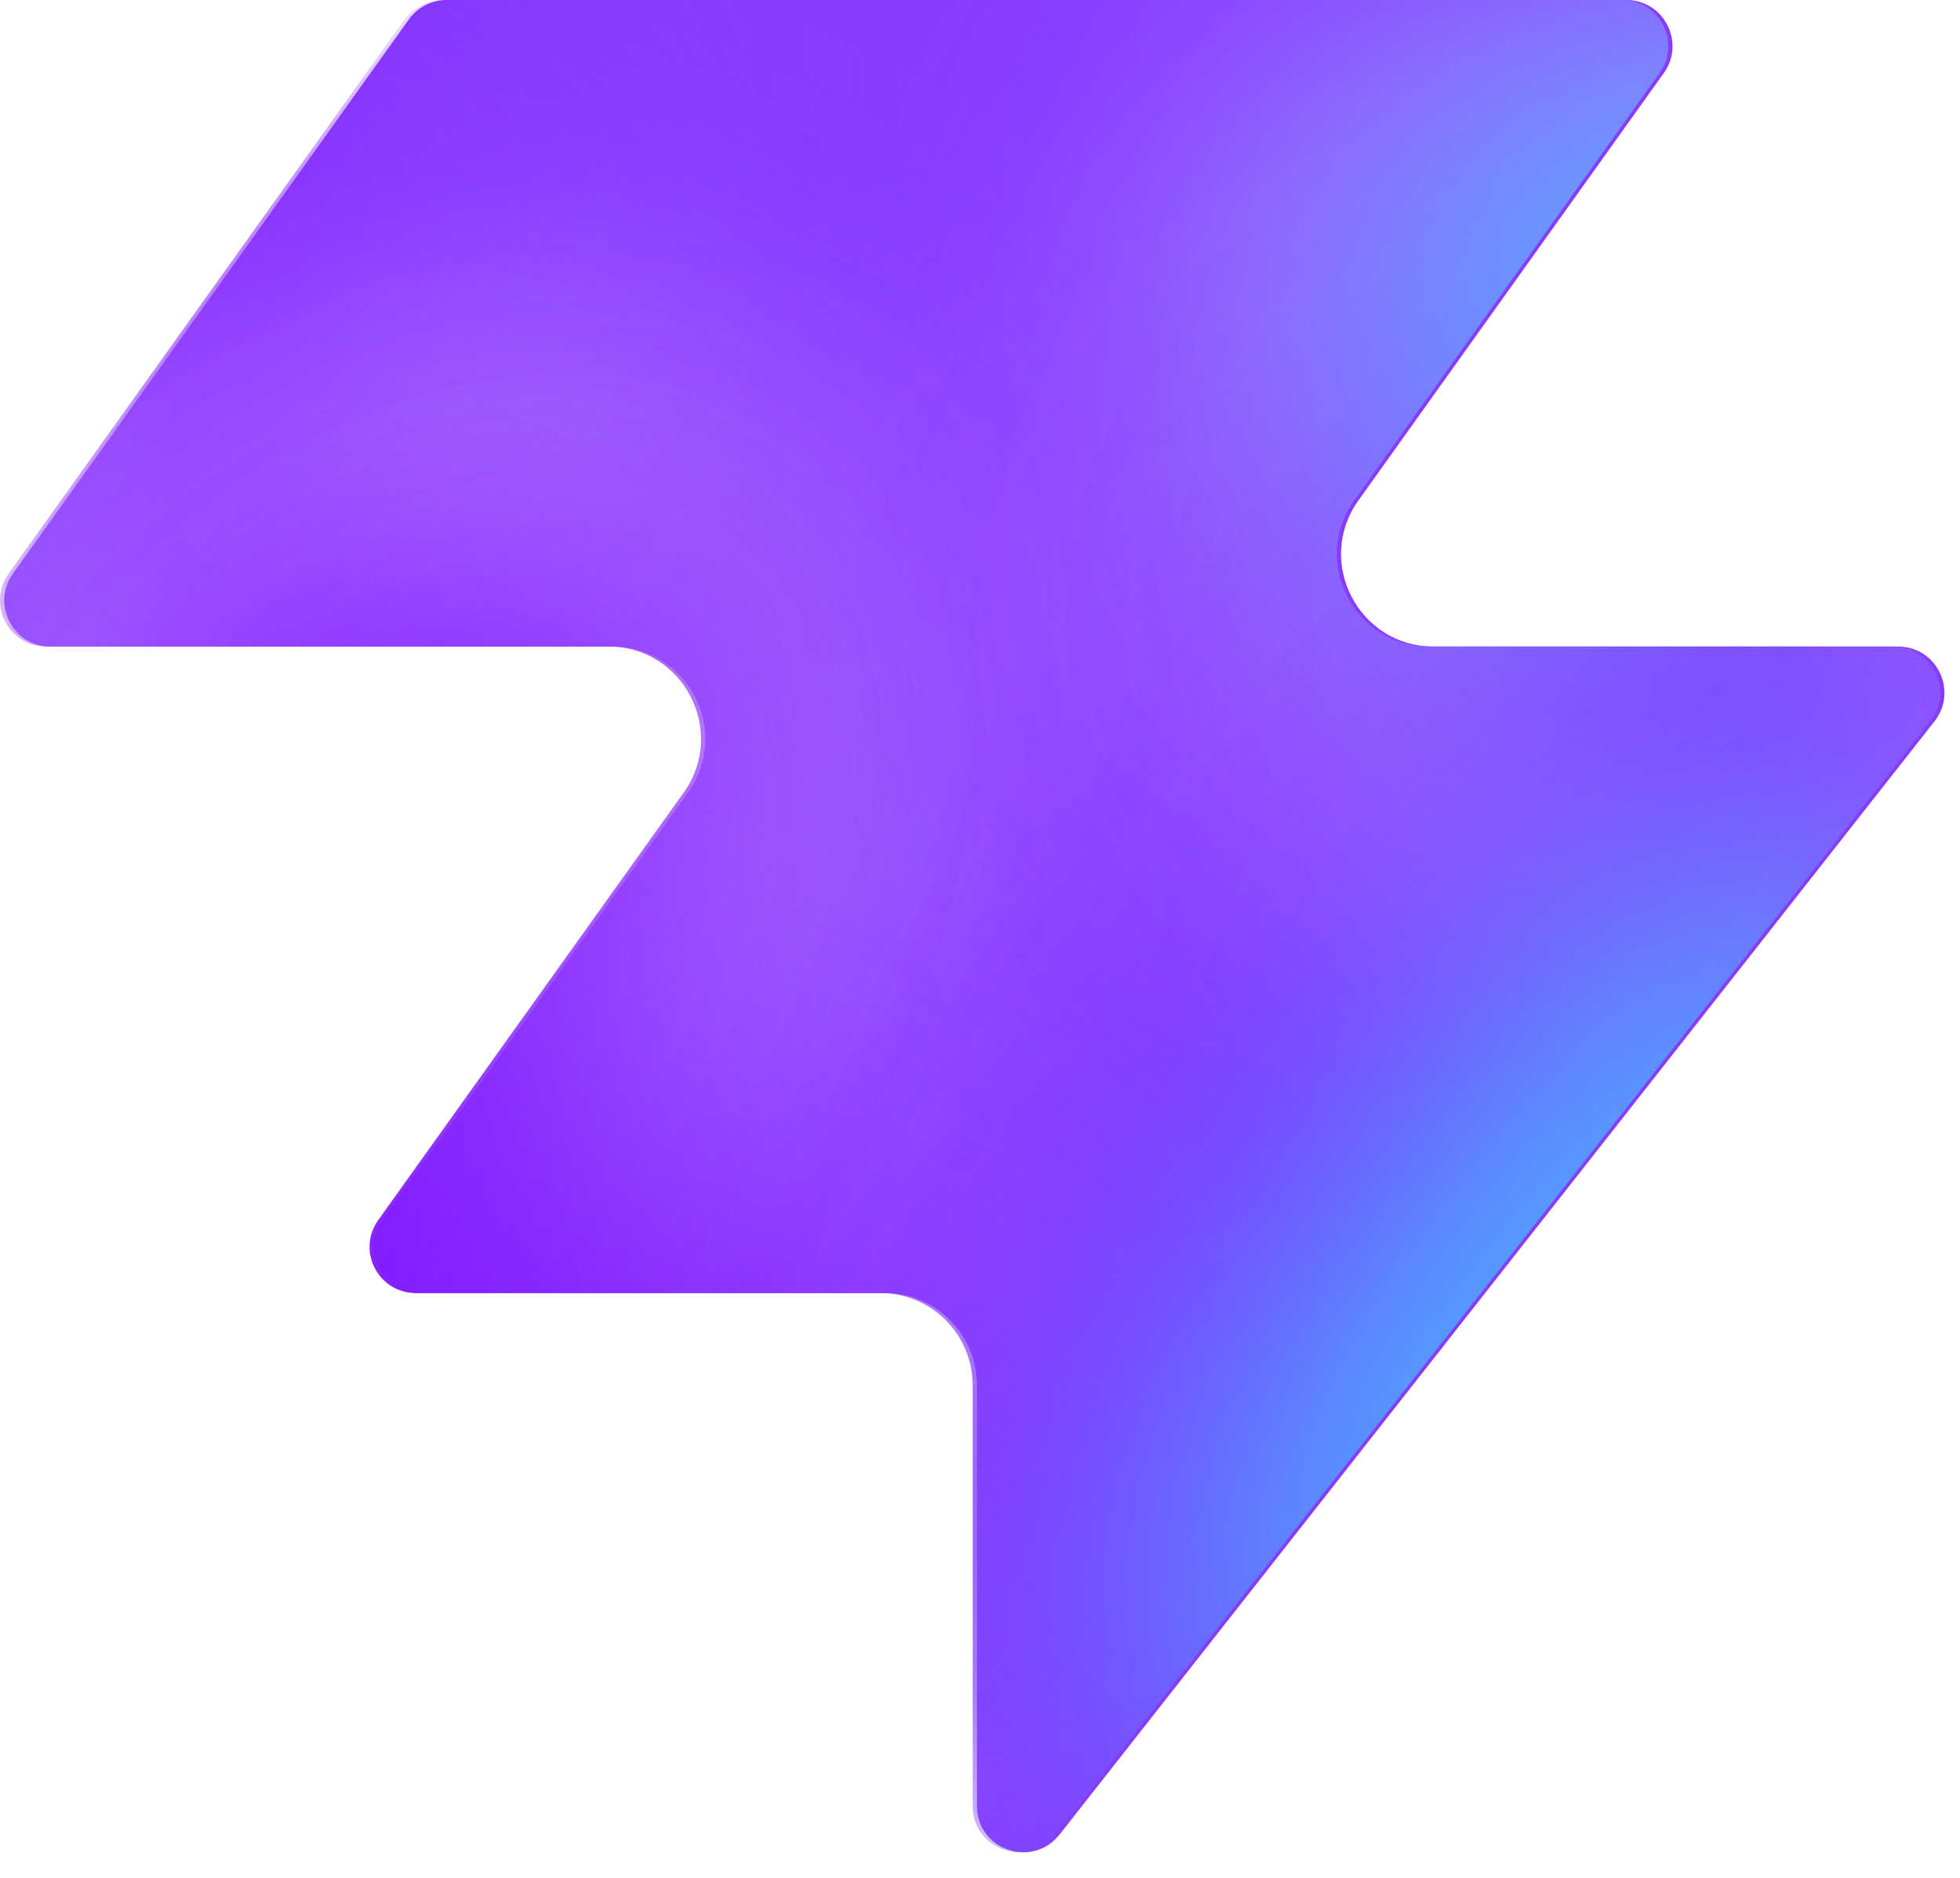
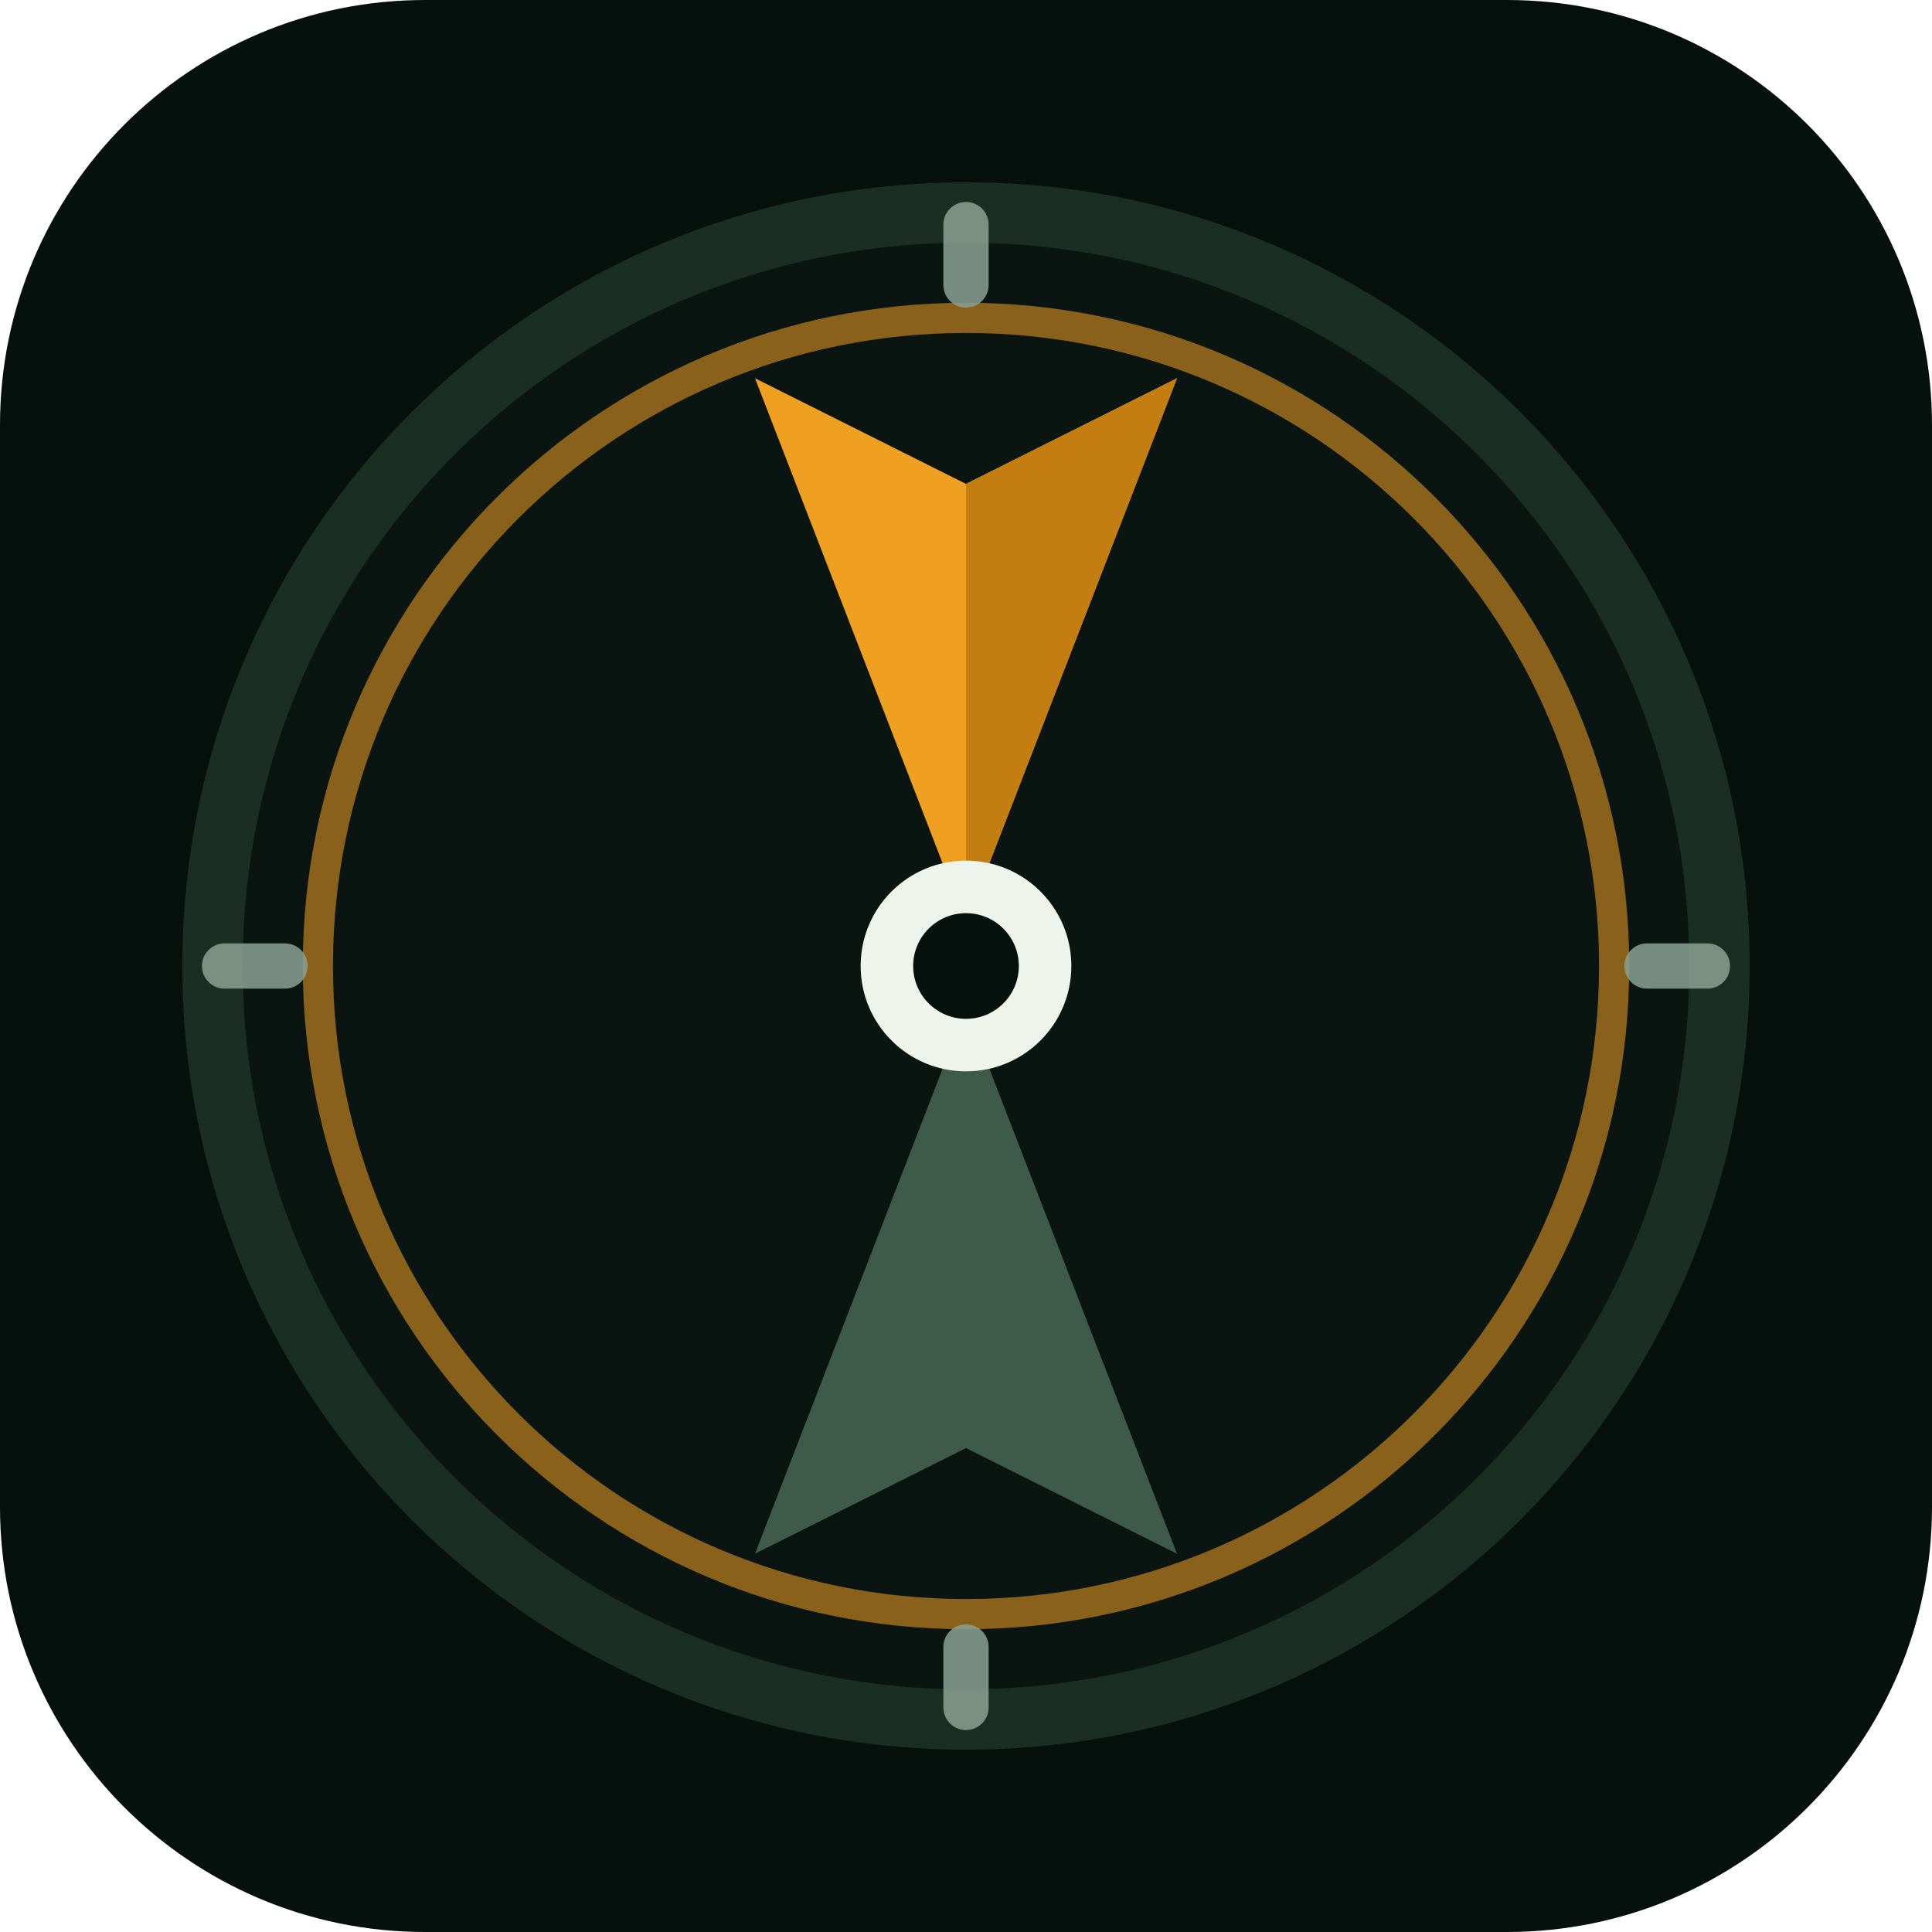
- <svg xmlns="http://www.w3.org/2000/svg" width="48" height="46" fill="none" viewBox="0 0 48 46">
-   <path fill="#863bff" d="M25.946 44.938c-.664.845-2.021.375-2.021-.698V33.937a2.26 2.26 0 0 0-2.262-2.262H10.287c-.92 0-1.456-1.04-.92-1.788l7.48-10.471c1.07-1.497 0-3.578-1.842-3.578H1.237c-.92 0-1.456-1.04-.92-1.788L10.013.474c.214-.297.556-.474.92-.474h28.894c.92 0 1.456 1.04.92 1.788l-7.48 10.471c-1.07 1.498 0 3.579 1.842 3.579h11.377c.943 0 1.473 1.088.89 1.83L25.947 44.94z" style="fill:#863bff;fill:color(display-p3 .525 .23 1);fill-opacity:1" />
-   <mask id="a" width="48" height="46" x="0" y="0" maskUnits="userSpaceOnUse" style="mask-type:alpha">
-     <path fill="#000" d="M25.842 44.938c-.664.844-2.021.375-2.021-.698V33.937a2.26 2.26 0 0 0-2.262-2.262H10.183c-.92 0-1.456-1.04-.92-1.788l7.48-10.471c1.07-1.498 0-3.579-1.842-3.579H1.133c-.92 0-1.456-1.04-.92-1.787L9.91.473c.214-.297.556-.474.92-.474h28.894c.92 0 1.456 1.04.92 1.788l-7.48 10.471c-1.07 1.498 0 3.578 1.842 3.578h11.377c.943 0 1.473 1.088.89 1.832L25.843 44.94z" style="fill:#000;fill-opacity:1" />
-   </mask>
-   <g mask="url(#a)">
-     <g filter="url(#b)">
-       <ellipse cx="5.508" cy="14.704" fill="#ede6ff" rx="5.508" ry="14.704" style="fill:#ede6ff;fill:color(display-p3 .927 .903 1);fill-opacity:1" transform="matrix(.00324 1 1 -.00324 -4.47 31.516)" />
-     </g>
-     <g filter="url(#c)">
-       <ellipse cx="10.399" cy="29.851" fill="#ede6ff" rx="10.399" ry="29.851" style="fill:#ede6ff;fill:color(display-p3 .927 .903 1);fill-opacity:1" transform="matrix(.00324 1 1 -.00324 -39.328 7.883)" />
-     </g>
-     <g filter="url(#d)">
-       <ellipse cx="5.508" cy="30.487" fill="#7e14ff" rx="5.508" ry="30.487" style="fill:#7e14ff;fill:color(display-p3 .492 .077 1);fill-opacity:1" transform="rotate(89.814 -25.913 -14.639)scale(1 -1)" />
-     </g>
-     <g filter="url(#e)">
-       <ellipse cx="5.508" cy="30.599" fill="#7e14ff" rx="5.508" ry="30.599" style="fill:#7e14ff;fill:color(display-p3 .492 .077 1);fill-opacity:1" transform="rotate(89.814 -32.644 -3.334)scale(1 -1)" />
-     </g>
-     <g filter="url(#f)">
-       <ellipse cx="5.508" cy="30.599" fill="#7e14ff" rx="5.508" ry="30.599" style="fill:#7e14ff;fill:color(display-p3 .492 .077 1);fill-opacity:1" transform="matrix(.00324 1 1 -.00324 -34.34 30.47)" />
-     </g>
-     <g filter="url(#g)">
-       <ellipse cx="14.072" cy="22.078" fill="#ede6ff" rx="14.072" ry="22.078" style="fill:#ede6ff;fill:color(display-p3 .927 .903 1);fill-opacity:1" transform="rotate(93.35 24.506 48.493)scale(-1 1)" />
-     </g>
-     <g filter="url(#h)">
-       <ellipse cx="3.47" cy="21.501" fill="#7e14ff" rx="3.47" ry="21.501" style="fill:#7e14ff;fill:color(display-p3 .492 .077 1);fill-opacity:1" transform="rotate(89.009 28.708 47.59)scale(-1 1)" />
-     </g>
-     <g filter="url(#i)">
-       <ellipse cx="3.47" cy="21.501" fill="#7e14ff" rx="3.47" ry="21.501" style="fill:#7e14ff;fill:color(display-p3 .492 .077 1);fill-opacity:1" transform="rotate(89.009 28.708 47.59)scale(-1 1)" />
-     </g>
-     <g filter="url(#j)">
-       <ellipse cx=".387" cy="8.972" fill="#7e14ff" rx="4.407" ry="29.108" style="fill:#7e14ff;fill:color(display-p3 .492 .077 1);fill-opacity:1" transform="rotate(39.51 .387 8.972)" />
-     </g>
-     <g filter="url(#k)">
-       <ellipse cx="47.523" cy="-6.092" fill="#7e14ff" rx="4.407" ry="29.108" style="fill:#7e14ff;fill:color(display-p3 .492 .077 1);fill-opacity:1" transform="rotate(37.892 47.523 -6.092)" />
-     </g>
-     <g filter="url(#l)">
-       <ellipse cx="41.412" cy="6.333" fill="#47bfff" rx="5.971" ry="9.665" style="fill:#47bfff;fill:color(display-p3 .28 .748 1);fill-opacity:1" transform="rotate(37.892 41.412 6.333)" />
-     </g>
-     <g filter="url(#m)">
-       <ellipse cx="-1.879" cy="38.332" fill="#7e14ff" rx="4.407" ry="29.108" style="fill:#7e14ff;fill:color(display-p3 .492 .077 1);fill-opacity:1" transform="rotate(37.892 -1.88 38.332)" />
-     </g>
-     <g filter="url(#n)">
-       <ellipse cx="-1.879" cy="38.332" fill="#7e14ff" rx="4.407" ry="29.108" style="fill:#7e14ff;fill:color(display-p3 .492 .077 1);fill-opacity:1" transform="rotate(37.892 -1.88 38.332)" />
-     </g>
-     <g filter="url(#o)">
-       <ellipse cx="35.651" cy="29.907" fill="#7e14ff" rx="4.407" ry="29.108" style="fill:#7e14ff;fill:color(display-p3 .492 .077 1);fill-opacity:1" transform="rotate(37.892 35.651 29.907)" />
-     </g>
-     <g filter="url(#p)">
-       <ellipse cx="38.418" cy="32.4" fill="#47bfff" rx="5.971" ry="15.297" style="fill:#47bfff;fill:color(display-p3 .28 .748 1);fill-opacity:1" transform="rotate(37.892 38.418 32.4)" />
-     </g>
+ <svg xmlns="http://www.w3.org/2000/svg" width="64" height="64" viewBox="0 0 64 64" fill="none">
+   <rect width="64" height="64" rx="14.08" fill="#06100c" />
+   <circle cx="32" cy="32" r="24.96" stroke="#1a2e24" stroke-width="2" fill="#0a1511" />
+   <circle cx="32" cy="32" r="21.47" stroke="#f0a020" stroke-width="1" opacity="0.55" />
+   <g stroke="#8aa194" stroke-width="1.5" stroke-linecap="round" opacity="0.85">
+     <path d="M32 7.44v2" />
+     <path d="M32 54.56v2" />
+     <path d="M7.44 32h2" />
+     <path d="M54.56 32h2" />
  </g>
-   <defs>
-     <filter id="b" width="60.045" height="41.654" x="-19.77" y="16.149" color-interpolation-filters="sRGB" filterUnits="userSpaceOnUse">
-       <feFlood flood-opacity="0" result="BackgroundImageFix" />
-       <feBlend in="SourceGraphic" in2="BackgroundImageFix" result="shape" />
-       <feGaussianBlur result="effect1_foregroundBlur_2002_17158" stdDeviation="7.659" />
-     </filter>
-     <filter id="c" width="90.34" height="51.437" x="-54.613" y="-7.533" color-interpolation-filters="sRGB" filterUnits="userSpaceOnUse">
-       <feFlood flood-opacity="0" result="BackgroundImageFix" />
-       <feBlend in="SourceGraphic" in2="BackgroundImageFix" result="shape" />
-       <feGaussianBlur result="effect1_foregroundBlur_2002_17158" stdDeviation="7.659" />
-     </filter>
-     <filter id="d" width="79.355" height="29.4" x="-49.64" y="2.03" color-interpolation-filters="sRGB" filterUnits="userSpaceOnUse">
-       <feFlood flood-opacity="0" result="BackgroundImageFix" />
-       <feBlend in="SourceGraphic" in2="BackgroundImageFix" result="shape" />
-       <feGaussianBlur result="effect1_foregroundBlur_2002_17158" stdDeviation="4.596" />
-     </filter>
-     <filter id="e" width="79.579" height="29.4" x="-45.045" y="20.029" color-interpolation-filters="sRGB" filterUnits="userSpaceOnUse">
-       <feFlood flood-opacity="0" result="BackgroundImageFix" />
-       <feBlend in="SourceGraphic" in2="BackgroundImageFix" result="shape" />
-       <feGaussianBlur result="effect1_foregroundBlur_2002_17158" stdDeviation="4.596" />
-     </filter>
-     <filter id="f" width="79.579" height="29.4" x="-43.513" y="21.178" color-interpolation-filters="sRGB" filterUnits="userSpaceOnUse">
-       <feFlood flood-opacity="0" result="BackgroundImageFix" />
-       <feBlend in="SourceGraphic" in2="BackgroundImageFix" result="shape" />
-       <feGaussianBlur result="effect1_foregroundBlur_2002_17158" stdDeviation="4.596" />
-     </filter>
-     <filter id="g" width="74.749" height="58.852" x="15.756" y="-17.901" color-interpolation-filters="sRGB" filterUnits="userSpaceOnUse">
-       <feFlood flood-opacity="0" result="BackgroundImageFix" />
-       <feBlend in="SourceGraphic" in2="BackgroundImageFix" result="shape" />
-       <feGaussianBlur result="effect1_foregroundBlur_2002_17158" stdDeviation="7.659" />
-     </filter>
-     <filter id="h" width="61.377" height="25.362" x="23.548" y="2.284" color-interpolation-filters="sRGB" filterUnits="userSpaceOnUse">
-       <feFlood flood-opacity="0" result="BackgroundImageFix" />
-       <feBlend in="SourceGraphic" in2="BackgroundImageFix" result="shape" />
-       <feGaussianBlur result="effect1_foregroundBlur_2002_17158" stdDeviation="4.596" />
-     </filter>
-     <filter id="i" width="61.377" height="25.362" x="23.548" y="2.284" color-interpolation-filters="sRGB" filterUnits="userSpaceOnUse">
-       <feFlood flood-opacity="0" result="BackgroundImageFix" />
-       <feBlend in="SourceGraphic" in2="BackgroundImageFix" result="shape" />
-       <feGaussianBlur result="effect1_foregroundBlur_2002_17158" stdDeviation="4.596" />
-     </filter>
-     <filter id="j" width="56.045" height="63.649" x="-27.636" y="-22.853" color-interpolation-filters="sRGB" filterUnits="userSpaceOnUse">
-       <feFlood flood-opacity="0" result="BackgroundImageFix" />
-       <feBlend in="SourceGraphic" in2="BackgroundImageFix" result="shape" />
-       <feGaussianBlur result="effect1_foregroundBlur_2002_17158" stdDeviation="4.596" />
-     </filter>
-     <filter id="k" width="54.814" height="64.646" x="20.116" y="-38.415" color-interpolation-filters="sRGB" filterUnits="userSpaceOnUse">
-       <feFlood flood-opacity="0" result="BackgroundImageFix" />
-       <feBlend in="SourceGraphic" in2="BackgroundImageFix" result="shape" />
-       <feGaussianBlur result="effect1_foregroundBlur_2002_17158" stdDeviation="4.596" />
-     </filter>
-     <filter id="l" width="33.541" height="35.313" x="24.641" y="-11.323" color-interpolation-filters="sRGB" filterUnits="userSpaceOnUse">
-       <feFlood flood-opacity="0" result="BackgroundImageFix" />
-       <feBlend in="SourceGraphic" in2="BackgroundImageFix" result="shape" />
-       <feGaussianBlur result="effect1_foregroundBlur_2002_17158" stdDeviation="4.596" />
-     </filter>
-     <filter id="m" width="54.814" height="64.646" x="-29.286" y="6.009" color-interpolation-filters="sRGB" filterUnits="userSpaceOnUse">
-       <feFlood flood-opacity="0" result="BackgroundImageFix" />
-       <feBlend in="SourceGraphic" in2="BackgroundImageFix" result="shape" />
-       <feGaussianBlur result="effect1_foregroundBlur_2002_17158" stdDeviation="4.596" />
-     </filter>
-     <filter id="n" width="54.814" height="64.646" x="-29.286" y="6.009" color-interpolation-filters="sRGB" filterUnits="userSpaceOnUse">
-       <feFlood flood-opacity="0" result="BackgroundImageFix" />
-       <feBlend in="SourceGraphic" in2="BackgroundImageFix" result="shape" />
-       <feGaussianBlur result="effect1_foregroundBlur_2002_17158" stdDeviation="4.596" />
-     </filter>
-     <filter id="o" width="54.814" height="64.646" x="8.244" y="-2.416" color-interpolation-filters="sRGB" filterUnits="userSpaceOnUse">
-       <feFlood flood-opacity="0" result="BackgroundImageFix" />
-       <feBlend in="SourceGraphic" in2="BackgroundImageFix" result="shape" />
-       <feGaussianBlur result="effect1_foregroundBlur_2002_17158" stdDeviation="4.596" />
-     </filter>
-     <filter id="p" width="39.409" height="43.623" x="18.713" y="10.588" color-interpolation-filters="sRGB" filterUnits="userSpaceOnUse">
-       <feFlood flood-opacity="0" result="BackgroundImageFix" />
-       <feBlend in="SourceGraphic" in2="BackgroundImageFix" result="shape" />
-       <feGaussianBlur result="effect1_foregroundBlur_2002_17158" stdDeviation="4.596" />
-     </filter>
-   </defs>
+   <path d="M32 33.4 L25.01 51.47 L32 47.97 L38.99 51.47 Z" fill="#3d5a4a" />
+   <path d="M32 30.6 L25.01 12.53 L32 16.03 L38.99 12.53 Z" fill="#f0a020" />
+   <path d="M32 30.6 L32 16.03 L38.99 12.53 Z" fill="#c47d10" />
+   <circle cx="32" cy="32" r="3.49" fill="#eef3ec" />
+   <circle cx="32" cy="32" r="1.75" fill="#06100c" />
</svg>
